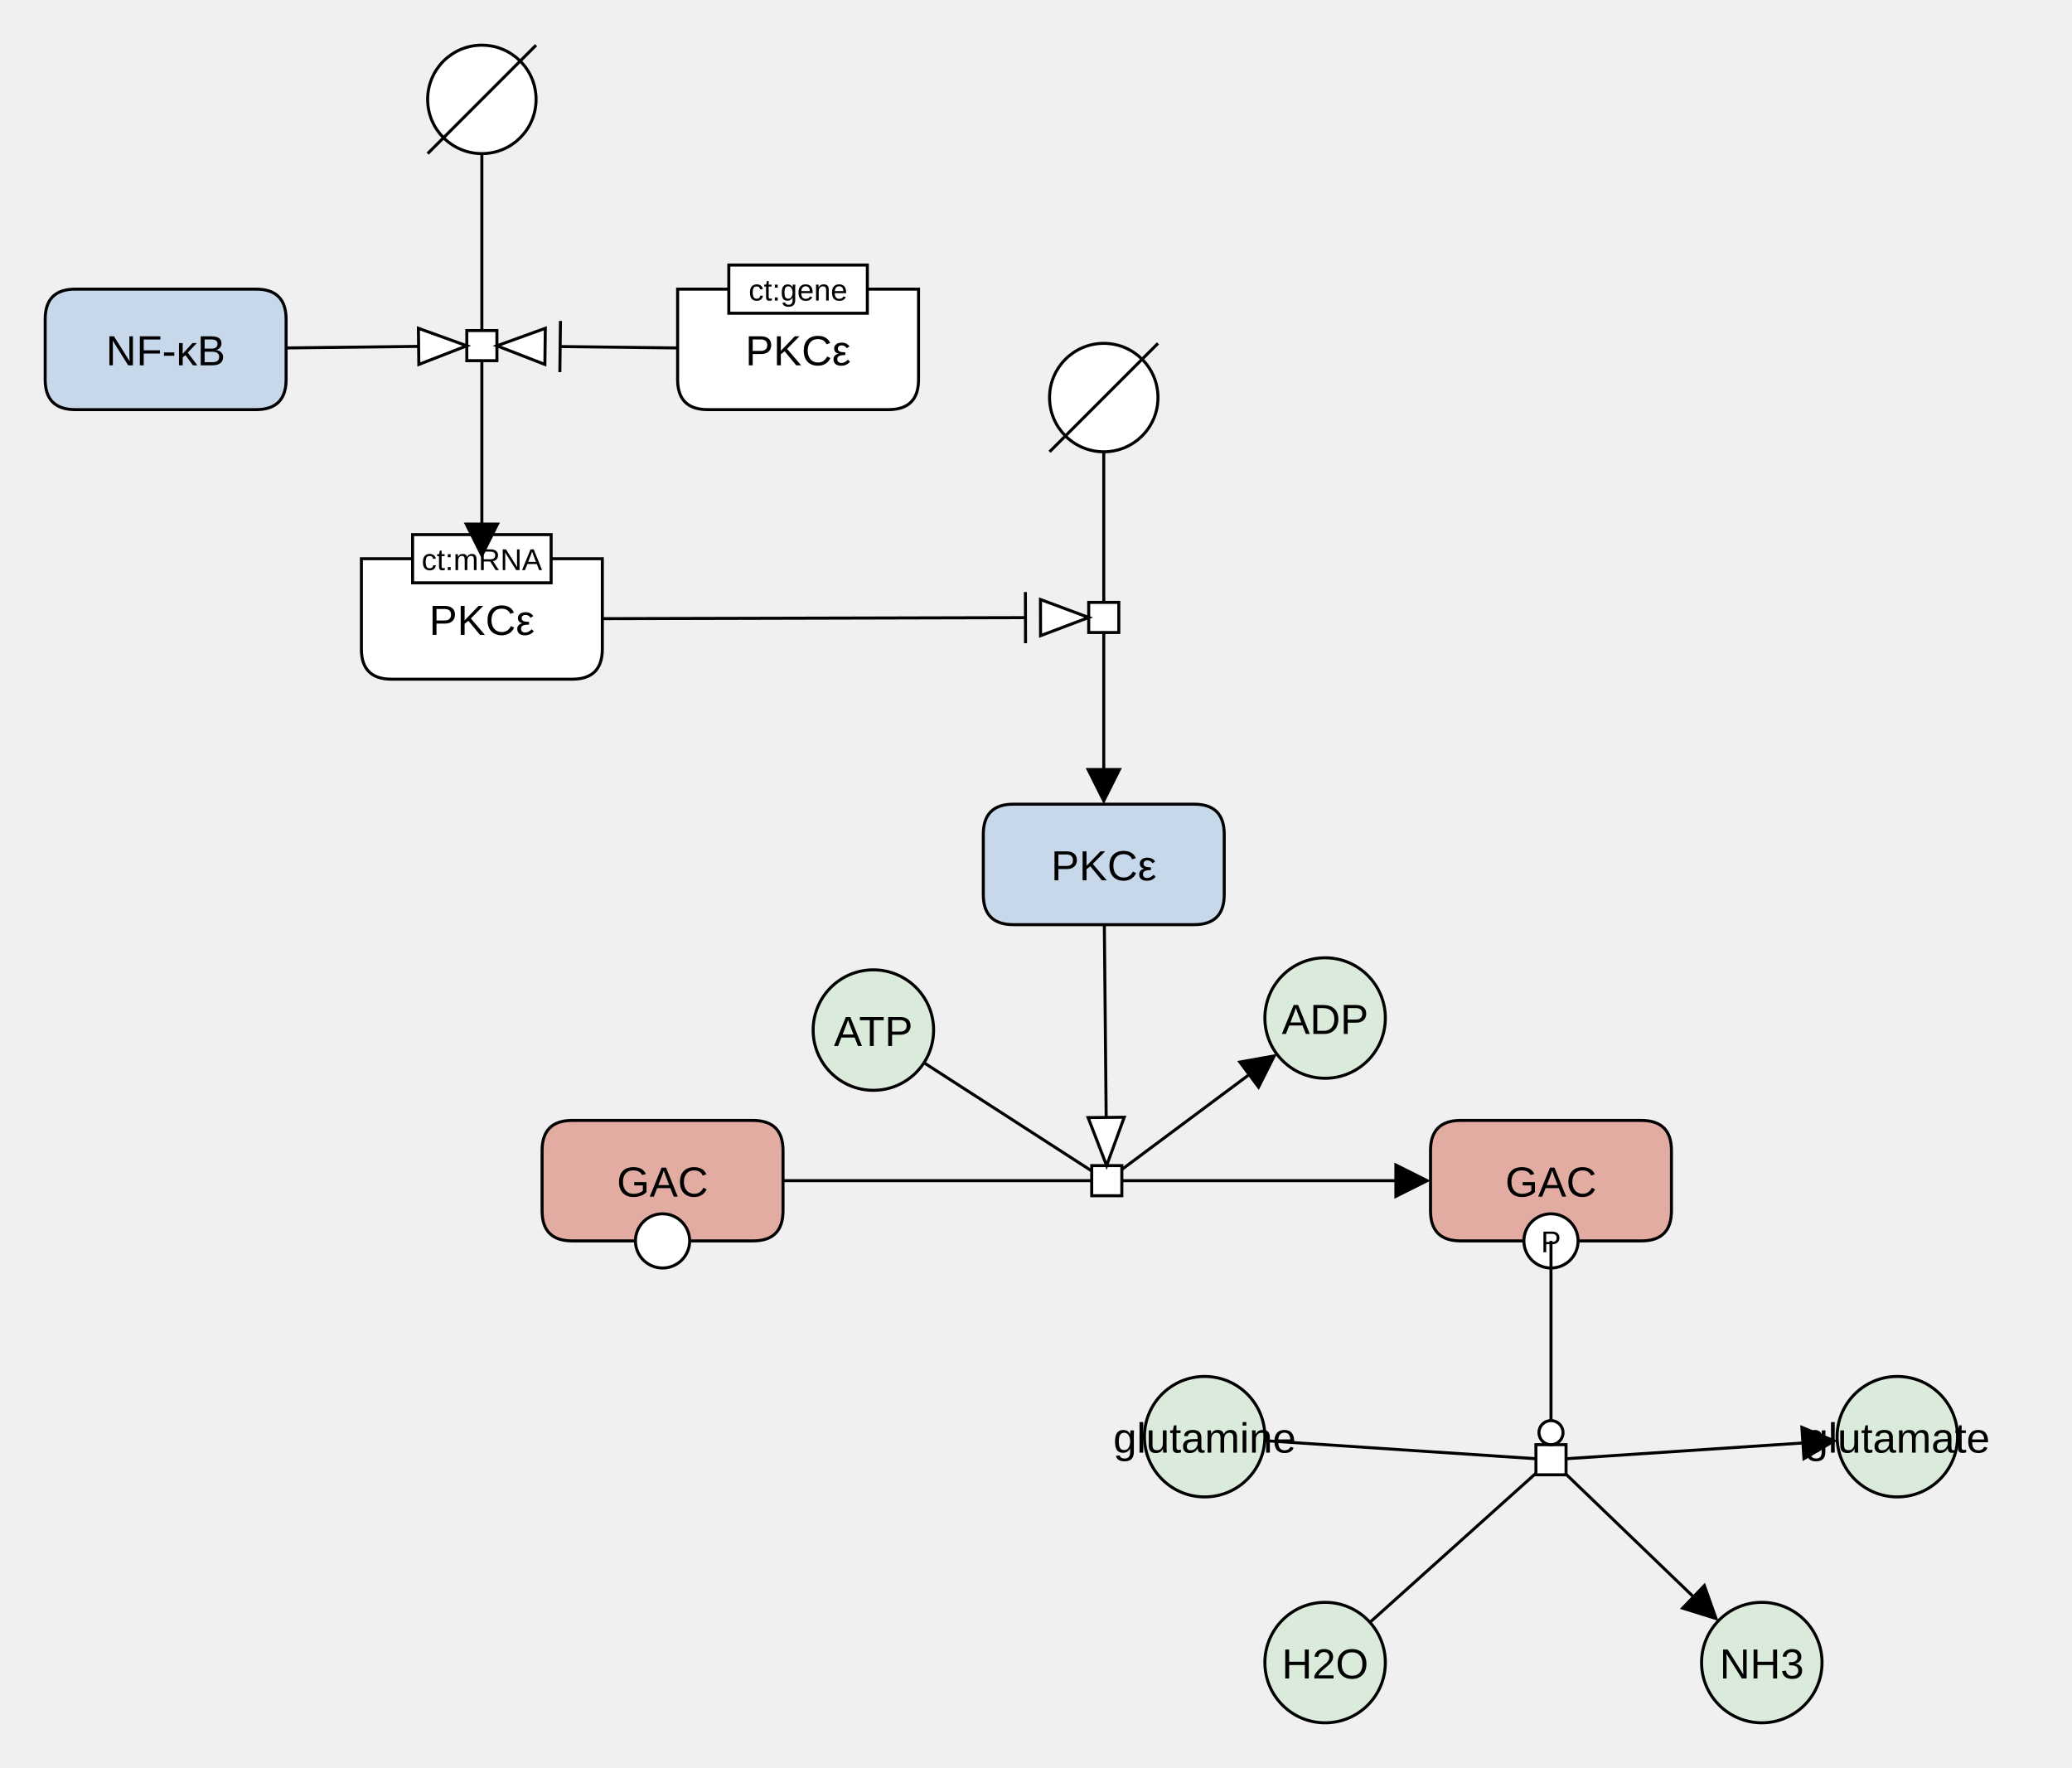
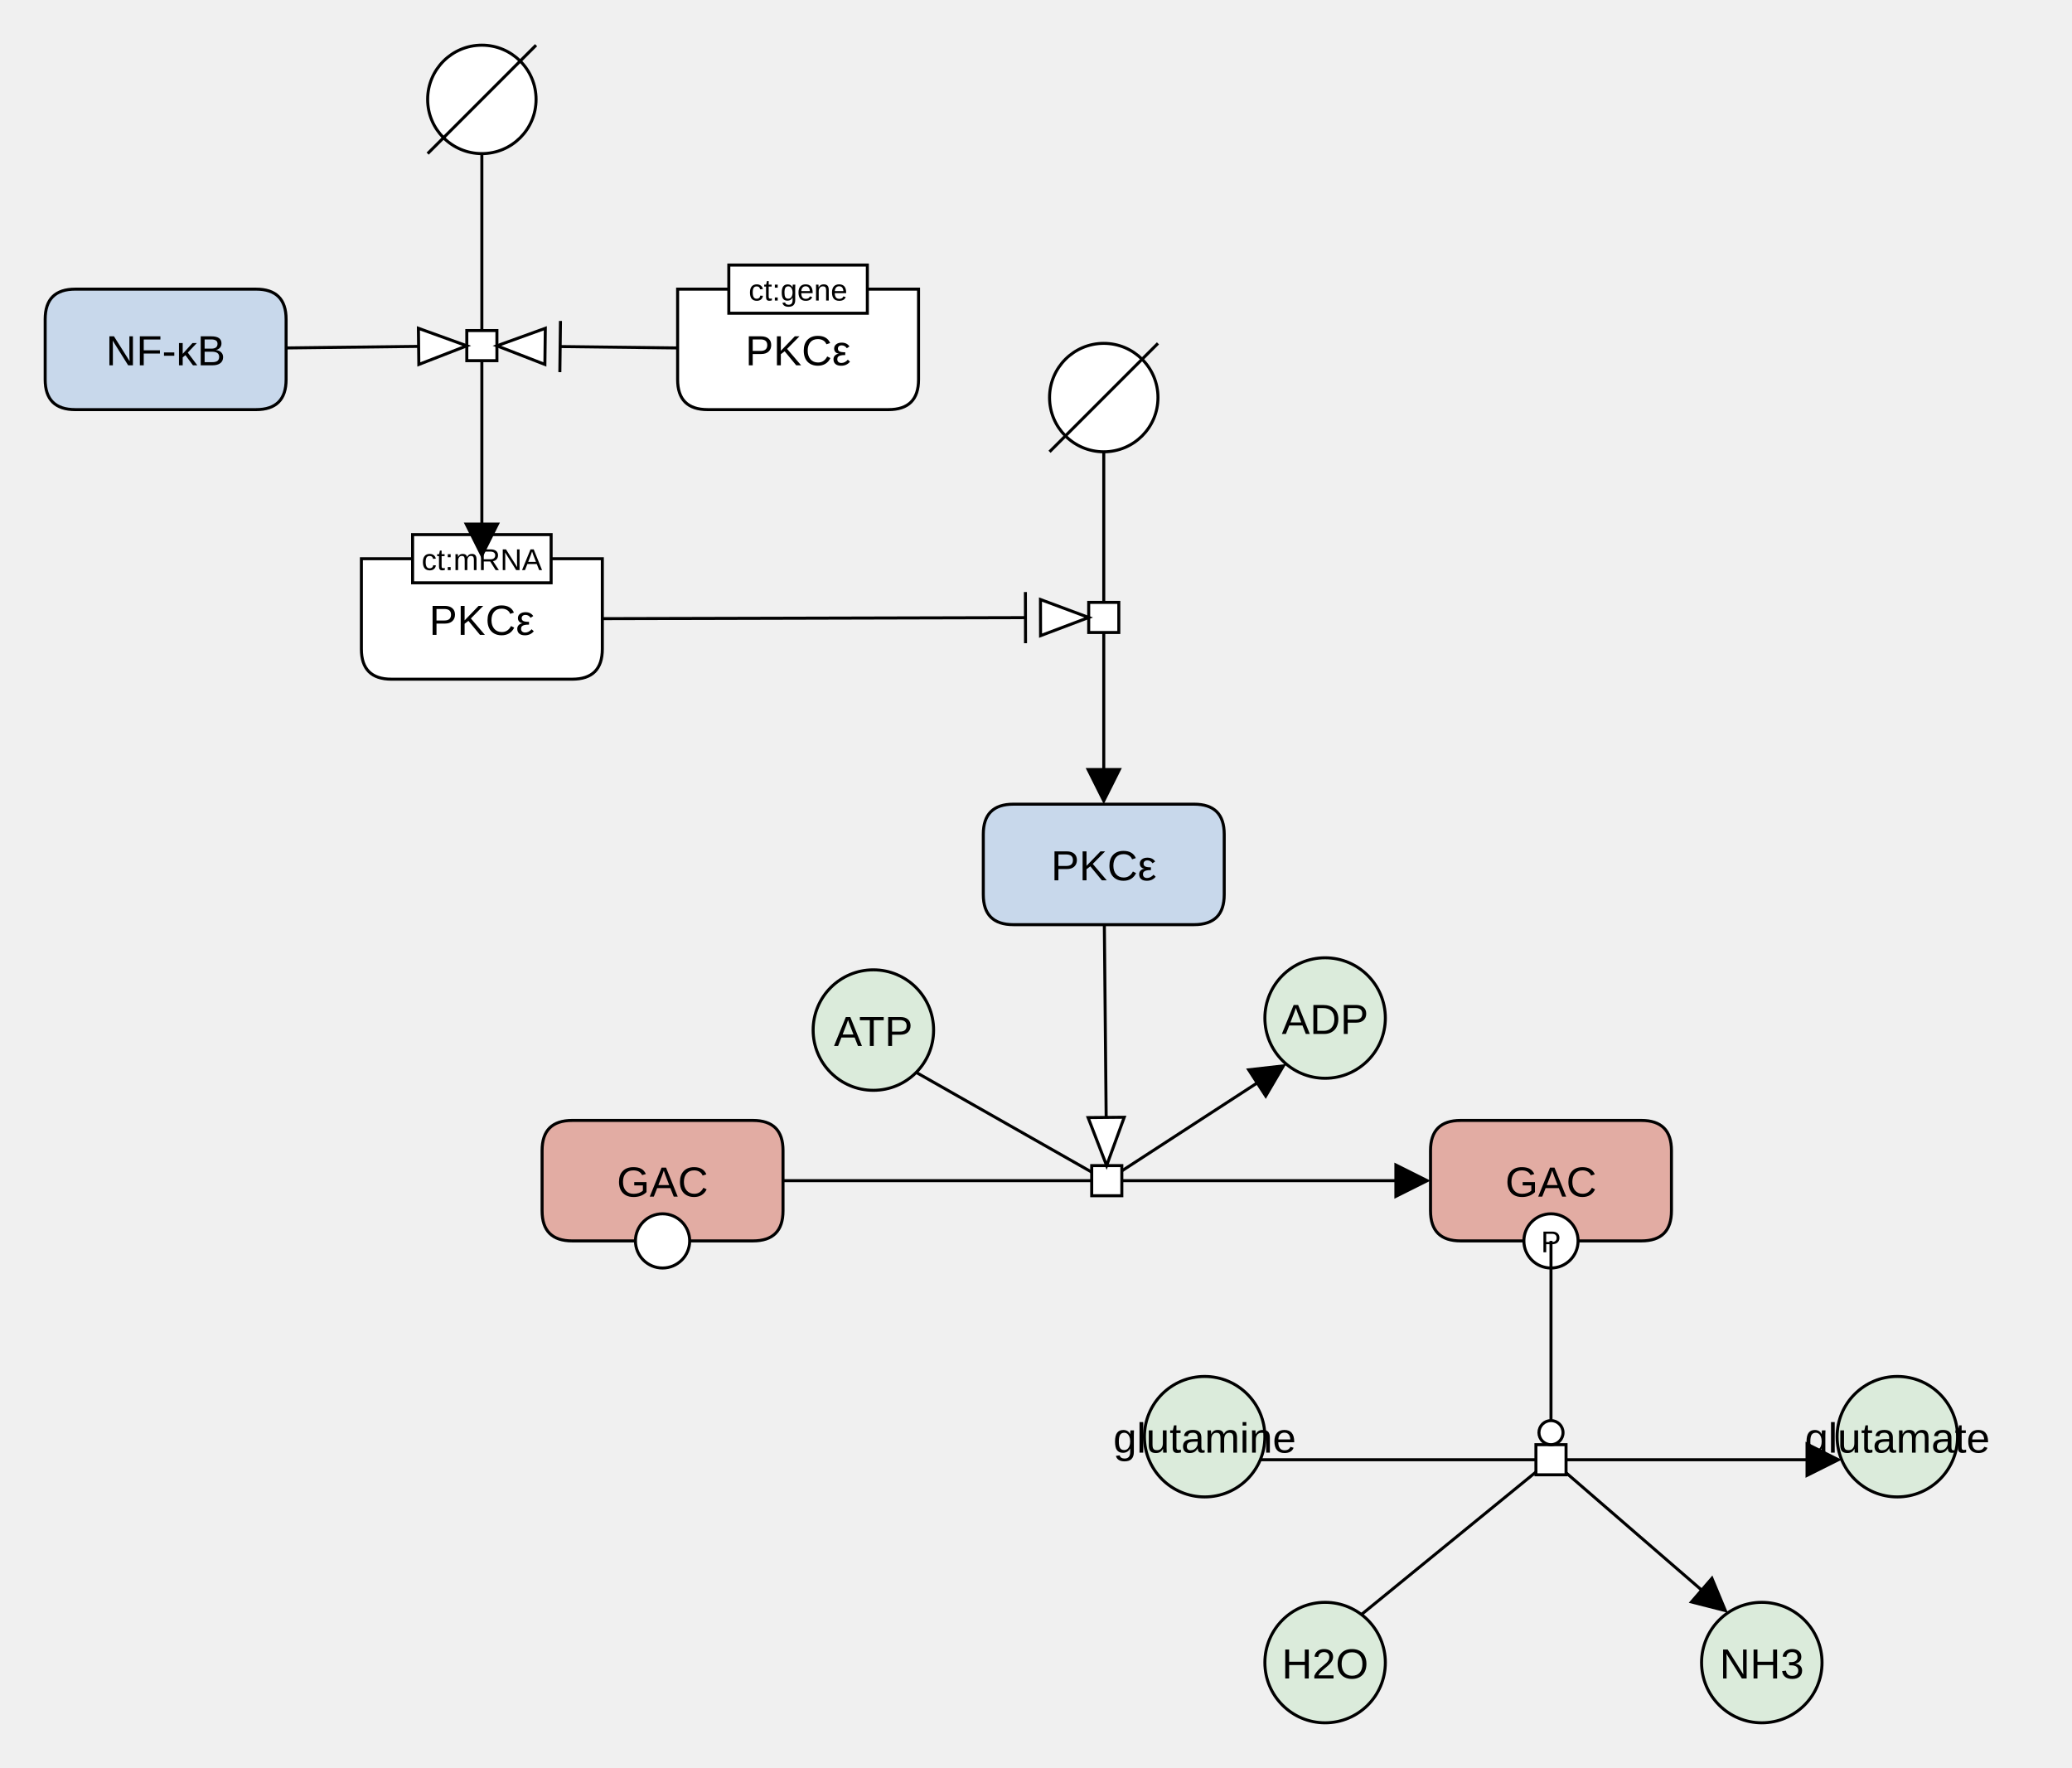
<svg xmlns="http://www.w3.org/2000/svg" width="688" height="587" viewBox="0 0 688 587" stroke-linecap="butt" stroke-miterlimit="10">
  <g transform="translate(-25,-21)">
    <path d="M167 54 C167 44.059 175.059 36 185 36 L185 36 C194.941 36 203 44.059 203 54 L203 54 C203 63.941 194.941 72 185 72 L185 72 C175.059 72 167 63.941 167 54 Z" fill="#FFFFFF" class="c-white" stroke="none" />
    <path d="M167 54 C167 44.059 175.059 36 185 36 L185 36 C194.941 36 203 44.059 203 54 L203 54 C203 63.941 194.941 72 185 72 L185 72 C175.059 72 167 63.941 167 54 Z" fill="none" stroke="#000000" />
    <path d="M167 72 L203 36" fill="none" stroke="#000000" />
    <path d="M373.5 153 C373.5 143.059 381.559 135 391.5 135 L391.5 135 C401.441 135 409.5 143.059 409.5 153 L409.5 153 C409.5 162.941 401.441 171 391.5 171 L391.5 171 C381.559 171 373.5 162.941 373.5 153 Z" fill="#FFFFFF" class="c-white" stroke="none" />
    <path d="M373.5 153 C373.5 143.059 381.559 135 391.5 135 L391.5 135 C401.441 135 409.5 143.059 409.5 153 L409.5 153 C409.5 162.941 401.441 171 391.5 171 L391.5 171 C381.559 171 373.5 162.941 373.5 153 Z" fill="none" stroke="#000000" />
    <path d="M373.5 171 L409.5 135" fill="none" stroke="#000000" />
    <path d="M445 573 C445 561.954 453.954 553 465 553 L465 553 C476.046 553 485 561.954 485 573 L485 573 C485 584.046 476.046 593 465 593 L465 593 C453.954 593 445 584.046 445 573 Z" fill="#DBEBDB" class="c-metabolite" stroke="none" />
    <path d="M445 573 C445 561.954 453.954 553 465 553 L465 553 C476.046 553 485 561.954 485 573 L485 573 C485 584.046 476.046 593 465 593 L465 593 C453.954 593 445 584.046 445 573 Z" fill="none" stroke="#000000" />
    <text x="465" y="578.291" text-anchor="middle" font-family="'Dialog', Arial, Helvetica, sans-serif" font-size="14" fill="#000000" class="t-metabolite" stroke="none" xml:space="preserve">H2O</text>
    <path d="M635 498 C635 486.954 643.954 478 655 478 L655 478 C666.046 478 675 486.954 675 498 L675 498 C675 509.046 666.046 518 655 518 L655 518 C643.954 518 635 509.046 635 498 Z" fill="#DBEBDB" class="c-metabolite" stroke="none" />
    <path d="M635 498 C635 486.954 643.954 478 655 478 L655 478 C666.046 478 675 486.954 675 498 L675 498 C675 509.046 666.046 518 655 518 L655 518 C643.954 518 635 509.046 635 498 Z" fill="none" stroke="#000000" />
    <text x="655" y="503.291" text-anchor="middle" font-family="'Dialog', Arial, Helvetica, sans-serif" font-size="14" fill="#000000" class="t-page" stroke="none" xml:space="preserve">glutamate</text>
    <path d="M590 573 C590 561.954 598.954 553 610 553 L610 553 C621.046 553 630 561.954 630 573 L630 573 C630 584.046 621.046 593 610 593 L610 593 C598.954 593 590 584.046 590 573 Z" fill="#DBEBDB" class="c-metabolite" stroke="none" />
    <path d="M590 573 C590 561.954 598.954 553 610 553 L610 553 C621.046 553 630 561.954 630 573 L630 573 C630 584.046 621.046 593 610 593 L610 593 C598.954 593 590 584.046 590 573 Z" fill="none" stroke="#000000" />
    <text x="610" y="578.291" text-anchor="middle" font-family="'Dialog', Arial, Helvetica, sans-serif" font-size="14" fill="#000000" class="t-metabolite" stroke="none" xml:space="preserve">NH3</text>
    <path d="M500 403 Q500 393 510 393 L570 393 Q580 393 580 403 L580 423 Q580 433 570 433 L510 433 Q500 433 500 423 Z" fill="#E2ACA3" class="c-hlProtein" stroke="none" />
    <path d="M500 403 Q500 393 510 393 L570 393 Q580 393 580 403 L580 423 Q580 433 570 433 L510 433 Q500 433 500 423 Z" fill="none" stroke="#000000" />
    <text x="540" y="418.291" text-anchor="middle" font-family="'Dialog', Arial, Helvetica, sans-serif" font-size="14" fill="#000000" class="t-hlProtein" stroke="none" xml:space="preserve">GAC</text>
    <path d="M531 433 C531 428.029 535.029 424 540 424 L540 424 C544.971 424 549 428.029 549 433 L549 433 C549 437.971 544.971 442 540 442 L540 442 C535.029 442 531 437.971 531 433 Z" fill="#FFFFFF" class="c-white" stroke="none" />
    <path d="M531 433 C531 428.029 535.029 424 540 424 L540 424 C544.971 424 549 428.029 549 433 L549 433 C549 437.971 544.971 442 540 442 L540 442 C535.029 442 531 437.971 531 433 Z" fill="none" stroke="#000000" />
    <text x="540" y="436.779" text-anchor="middle" font-family="'Dialog', Arial, Helvetica, sans-serif" font-size="10" fill="#000000" class="t-white" stroke="none" xml:space="preserve">P</text>
    <path d="M295 363 C295 351.954 303.954 343 315 343 L315 343 C326.046 343 335 351.954 335 363 L335 363 C335 374.046 326.046 383 315 383 L315 383 C303.954 383 295 374.046 295 363 Z" fill="#DBEBDB" class="c-metabolite" stroke="none" />
    <path d="M295 363 C295 351.954 303.954 343 315 343 L315 343 C326.046 343 335 351.954 335 363 L335 363 C335 374.046 326.046 383 315 383 L315 383 C303.954 383 295 374.046 295 363 Z" fill="none" stroke="#000000" />
    <text x="315" y="368.291" text-anchor="middle" font-family="'Dialog', Arial, Helvetica, sans-serif" font-size="14" fill="#000000" class="t-metabolite" stroke="none" xml:space="preserve">ATP</text>
    <path d="M445 359 C445 347.954 453.954 339 465 339 L465 339 C476.046 339 485 347.954 485 359 L485 359 C485 370.046 476.046 379 465 379 L465 379 C453.954 379 445 370.046 445 359 Z" fill="#DBEBDB" class="c-metabolite" stroke="none" />
    <path d="M445 359 C445 347.954 453.954 339 465 339 L465 339 C476.046 339 485 347.954 485 359 L485 359 C485 370.046 476.046 379 465 379 L465 379 C453.954 379 445 370.046 445 359 Z" fill="none" stroke="#000000" />
    <text x="465" y="364.291" text-anchor="middle" font-family="'Dialog', Arial, Helvetica, sans-serif" font-size="14" fill="#000000" class="t-metabolite" stroke="none" xml:space="preserve">ADP</text>
    <path d="M205 403 Q205 393 215 393 L275 393 Q285 393 285 403 L285 423 Q285 433 275 433 L215 433 Q205 433 205 423 Z" fill="#E2ACA3" class="c-hlProtein" stroke="none" />
    <path d="M205 403 Q205 393 215 393 L275 393 Q285 393 285 403 L285 423 Q285 433 275 433 L215 433 Q205 433 205 423 Z" fill="none" stroke="#000000" />
    <text x="245" y="418.291" text-anchor="middle" font-family="'Dialog', Arial, Helvetica, sans-serif" font-size="14" fill="#000000" class="t-hlProtein" stroke="none" xml:space="preserve">GAC</text>
    <path d="M236 433 C236 428.029 240.029 424 245 424 L245 424 C249.971 424 254 428.029 254 433 L254 433 C254 437.971 249.971 442 245 442 L245 442 C240.029 442 236 437.971 236 433 Z" fill="#FFFFFF" class="c-white" stroke="none" />
    <path d="M236 433 C236 428.029 240.029 424 245 424 L245 424 C249.971 424 254 428.029 254 433 L254 433 C254 437.971 249.971 442 245 442 L245 442 C240.029 442 236 437.971 236 433 Z" fill="none" stroke="#000000" />
    <path d="M250 117 L330 117 L330 147 Q330 157 320 157 L260 157 Q250 157 250 147 Z" fill="#FFFFFF" class="c-gene" stroke="none" />
    <path d="M250 117 L330 117 L330 147 Q330 157 320 157 L260 157 Q250 157 250 147 Z" fill="none" stroke="#000000" />
    <text x="290" y="142.291" text-anchor="middle" font-family="'Dialog', Arial, Helvetica, sans-serif" font-size="14" fill="#000000" class="t-gene" stroke="none" xml:space="preserve">PKCε</text>
    <path d="M267 109 L313 109 L313 125 L267 125 Z" fill="#FFFFFF" class="c-white" stroke="none" />
    <path d="M267 109 L313 109 L313 125 L267 125 Z" fill="none" stroke="#000000" />
    <text x="290" y="120.779" text-anchor="middle" font-family="'Dialog', Arial, Helvetica, sans-serif" font-size="10" fill="#000000" class="t-white" stroke="none" xml:space="preserve">ct:gene</text>
    <path d="M145 206.5 L225 206.5 L225 236.5 Q225 246.5 215 246.5 L155 246.5 Q145 246.5 145 236.5 Z" fill="#FFFFFF" class="c-gene" stroke="none" />
    <path d="M145 206.5 L225 206.5 L225 236.5 Q225 246.5 215 246.5 L155 246.5 Q145 246.5 145 236.5 Z" fill="none" stroke="#000000" />
    <text x="185" y="231.791" text-anchor="middle" font-family="'Dialog', Arial, Helvetica, sans-serif" font-size="14" fill="#000000" class="t-gene" stroke="none" xml:space="preserve">PKCε</text>
    <path d="M162 198.5 L208 198.5 L208 214.5 L162 214.5 Z" fill="#FFFFFF" class="c-white" stroke="none" />
    <path d="M162 198.5 L208 198.5 L208 214.5 L162 214.5 Z" fill="none" stroke="#000000" />
    <text x="185" y="210.28" text-anchor="middle" font-family="'Dialog', Arial, Helvetica, sans-serif" font-size="10" fill="#000000" class="t-white" stroke="none" xml:space="preserve">ct:mRNA</text>
    <path d="M40 127 Q40 117 50 117 L110 117 Q120 117 120 127 L120 147 Q120 157 110 157 L50 157 Q40 157 40 147 Z" fill="#C8D8EB" class="c-protein" stroke="none" />
    <path d="M40 127 Q40 117 50 117 L110 117 Q120 117 120 127 L120 147 Q120 157 110 157 L50 157 Q40 157 40 147 Z" fill="none" stroke="#000000" />
    <text x="80" y="142.291" text-anchor="middle" font-family="'Dialog', Arial, Helvetica, sans-serif" font-size="14" fill="#000000" class="t-protein" stroke="none" xml:space="preserve">NF-κB</text>
    <path d="M351.5 298 Q351.5 288 361.5 288 L421.5 288 Q431.5 288 431.5 298 L431.5 318 Q431.5 328 421.5 328 L361.5 328 Q351.5 328 351.5 318 Z" fill="#C8D8EB" class="c-protein" stroke="none" />
    <path d="M351.5 298 Q351.5 288 361.5 288 L421.5 288 Q431.5 288 431.5 298 L431.5 318 Q431.5 328 421.5 328 L361.5 328 Q351.5 328 351.5 318 Z" fill="none" stroke="#000000" />
    <text x="391.5" y="313.291" text-anchor="middle" font-family="'Dialog', Arial, Helvetica, sans-serif" font-size="14" fill="#000000" class="t-protein" stroke="none" xml:space="preserve">PKCε</text>
    <path d="M405 498 C405 486.954 413.954 478 425 478 L425 478 C436.046 478 445 486.954 445 498 L445 498 C445 509.046 436.046 518 425 518 L425 518 C413.954 518 405 509.046 405 498 Z" fill="#DBEBDB" class="c-metabolite" stroke="none" />
    <path d="M405 498 C405 486.954 413.954 478 425 478 L425 478 C436.046 478 445 486.954 445 498 L445 498 C445 509.046 436.046 518 425 518 L425 518 C413.954 518 405 509.046 405 498 Z" fill="none" stroke="#000000" />
    <text x="425" y="503.291" text-anchor="middle" font-family="'Dialog', Arial, Helvetica, sans-serif" font-size="14" fill="#000000" class="t-page" stroke="none" xml:space="preserve">glutamine</text>
    <path d="M180 130.75 L190 130.75 L190 140.75 L180 140.75 Z" fill="#FFFFFF" class="c-white" stroke="none" />
    <path d="M180 130.75 L190 130.75 L190 140.75 L180 140.75 Z" fill="none" stroke="#000000" />
    <path d="M535 500.654 L545 500.654 L545 510.654 L535 510.654 Z" fill="#FFFFFF" class="c-white" stroke="none" />
    <path d="M535 500.654 L545 500.654 L545 510.654 L535 510.654 Z" fill="none" stroke="#000000" />
    <path d="M387.5 408 L397.5 408 L397.5 418 L387.5 418 Z" fill="#FFFFFF" class="c-white" stroke="none" />
    <path d="M387.5 408 L397.5 408 L397.5 418 L387.5 418 Z" fill="none" stroke="#000000" />
    <path d="M386.5 221 L396.5 221 L396.5 231 L386.5 231 Z" fill="#FFFFFF" class="c-white" stroke="none" />
    <path d="M386.5 221 L396.5 221 L396.5 231 L386.5 231 Z" fill="none" stroke="#000000" />
    <path d="M185 72 L185 130.75" fill="none" stroke="#000000" />
    <path d="M185 140.75 L185 195.5" fill="none" stroke="#000000" />
    <path d="M185 206.5 L179 194.5 L191 194.5 Z" fill="#000000" stroke="none" />
    <path d="M250 136.524 L210.999 136.06" fill="none" stroke="#000000" />
    <path d="M190 135.81 L206.07 130 L205.927 142 Z" fill="white" class="c-white" stroke="#000000" />
    <path d="M210.903 144.059 L211.094 128.06" fill="none" stroke="#000000" stroke-linecap="square" />
    <path d="M120 136.524 L165.001 135.988" fill="none" stroke="#000000" />
    <path d="M180 135.81 L164.073 142 L163.93 130 Z" fill="white" class="c-white" stroke="#000000" />
-     <path d="M444.867 499.322 L535 505.321" fill="none" stroke="#000000" />
-     <path d="M545 505.321 L624.158 500.053" fill="none" stroke="#000000" />
-     <path d="M635.133 499.322 L623.558 506.106 L622.761 494.132 Z" fill="#000000" stroke="none" />
-     <path d="M479.826 559.687 L535 510.143" fill="none" stroke="#000000" />
-     <path d="M545 510.464 L587.684 551.53" fill="none" stroke="#000000" />
-     <path d="M595.611 559.157 L582.804 555.161 L591.123 546.513 Z" fill="#000000" stroke="none" />
+     <path d="M443.478 505.654 L535 505.654" fill="none" stroke="#000000" />
+     <path d="M545 505.654 L625.522 505.654" fill="none" stroke="#000000" />
+     <path d="M636.522 505.654 L624.522 511.654 L624.522 499.654 Z" fill="#000000" stroke="none" />
+     <path d="M477.055 557.041 L535 509.736" fill="none" stroke="#000000" />
+     <path d="M545 509.979 L590.422 549.273" fill="none" stroke="#000000" />
+     <path d="M598.741 556.47 L585.74 553.157 L593.591 544.081 Z" fill="#000000" stroke="none" />
    <path d="M540 433 L540 492.654" fill="none" stroke="#000000" />
    <circle cx="540" cy="496.654" r="4" fill="white" class="c-white" stroke="#000000" />
    <path d="M285 413 L387.5 413" fill="none" stroke="#000000" />
    <path d="M397.5 413 L489 413" fill="none" stroke="#000000" />
    <path d="M500 413 L488 419 L488 407 Z" fill="#000000" stroke="none" />
-     <path d="M331.778 373.825 L387.5 409.774" fill="none" stroke="#000000" />
-     <path d="M397.5 409.276 L440.192 377.478" fill="none" stroke="#000000" />
-     <path d="M449.014 370.907 L442.974 382.887 L435.806 373.263 Z" fill="#000000" stroke="none" />
+     <path d="M329.23 377.054 L387.5 410.159" fill="none" stroke="#000000" />
+     <path d="M397.5 409.751 L442.868 380.271" fill="none" stroke="#000000" />
+     <path d="M452.092 374.277 L445.299 385.847 L438.761 375.784 Z" fill="#000000" stroke="none" />
    <path d="M391.69 328 L392.31 393.001" fill="none" stroke="#000000" />
    <path d="M392.452 408 L386.3 392.058 L398.3 391.944 Z" fill="white" class="c-white" stroke="#000000" />
    <path d="M391.5 171 L391.5 221" fill="none" stroke="#000000" />
    <path d="M391.5 231 L391.5 277" fill="none" stroke="#000000" />
    <path d="M391.5 288 L385.5 276 L397.5 276 Z" fill="#000000" stroke="none" />
    <path d="M225 226.403 L365.5 226.063" fill="none" stroke="#000000" />
    <path d="M386.5 226.012 L370.515 232.051 L370.486 220.051 Z" fill="white" class="c-white" stroke="#000000" />
    <path d="M365.481 218.063 L365.519 234.063" fill="none" stroke="#000000" stroke-linecap="square" />
  </g>
</svg>
